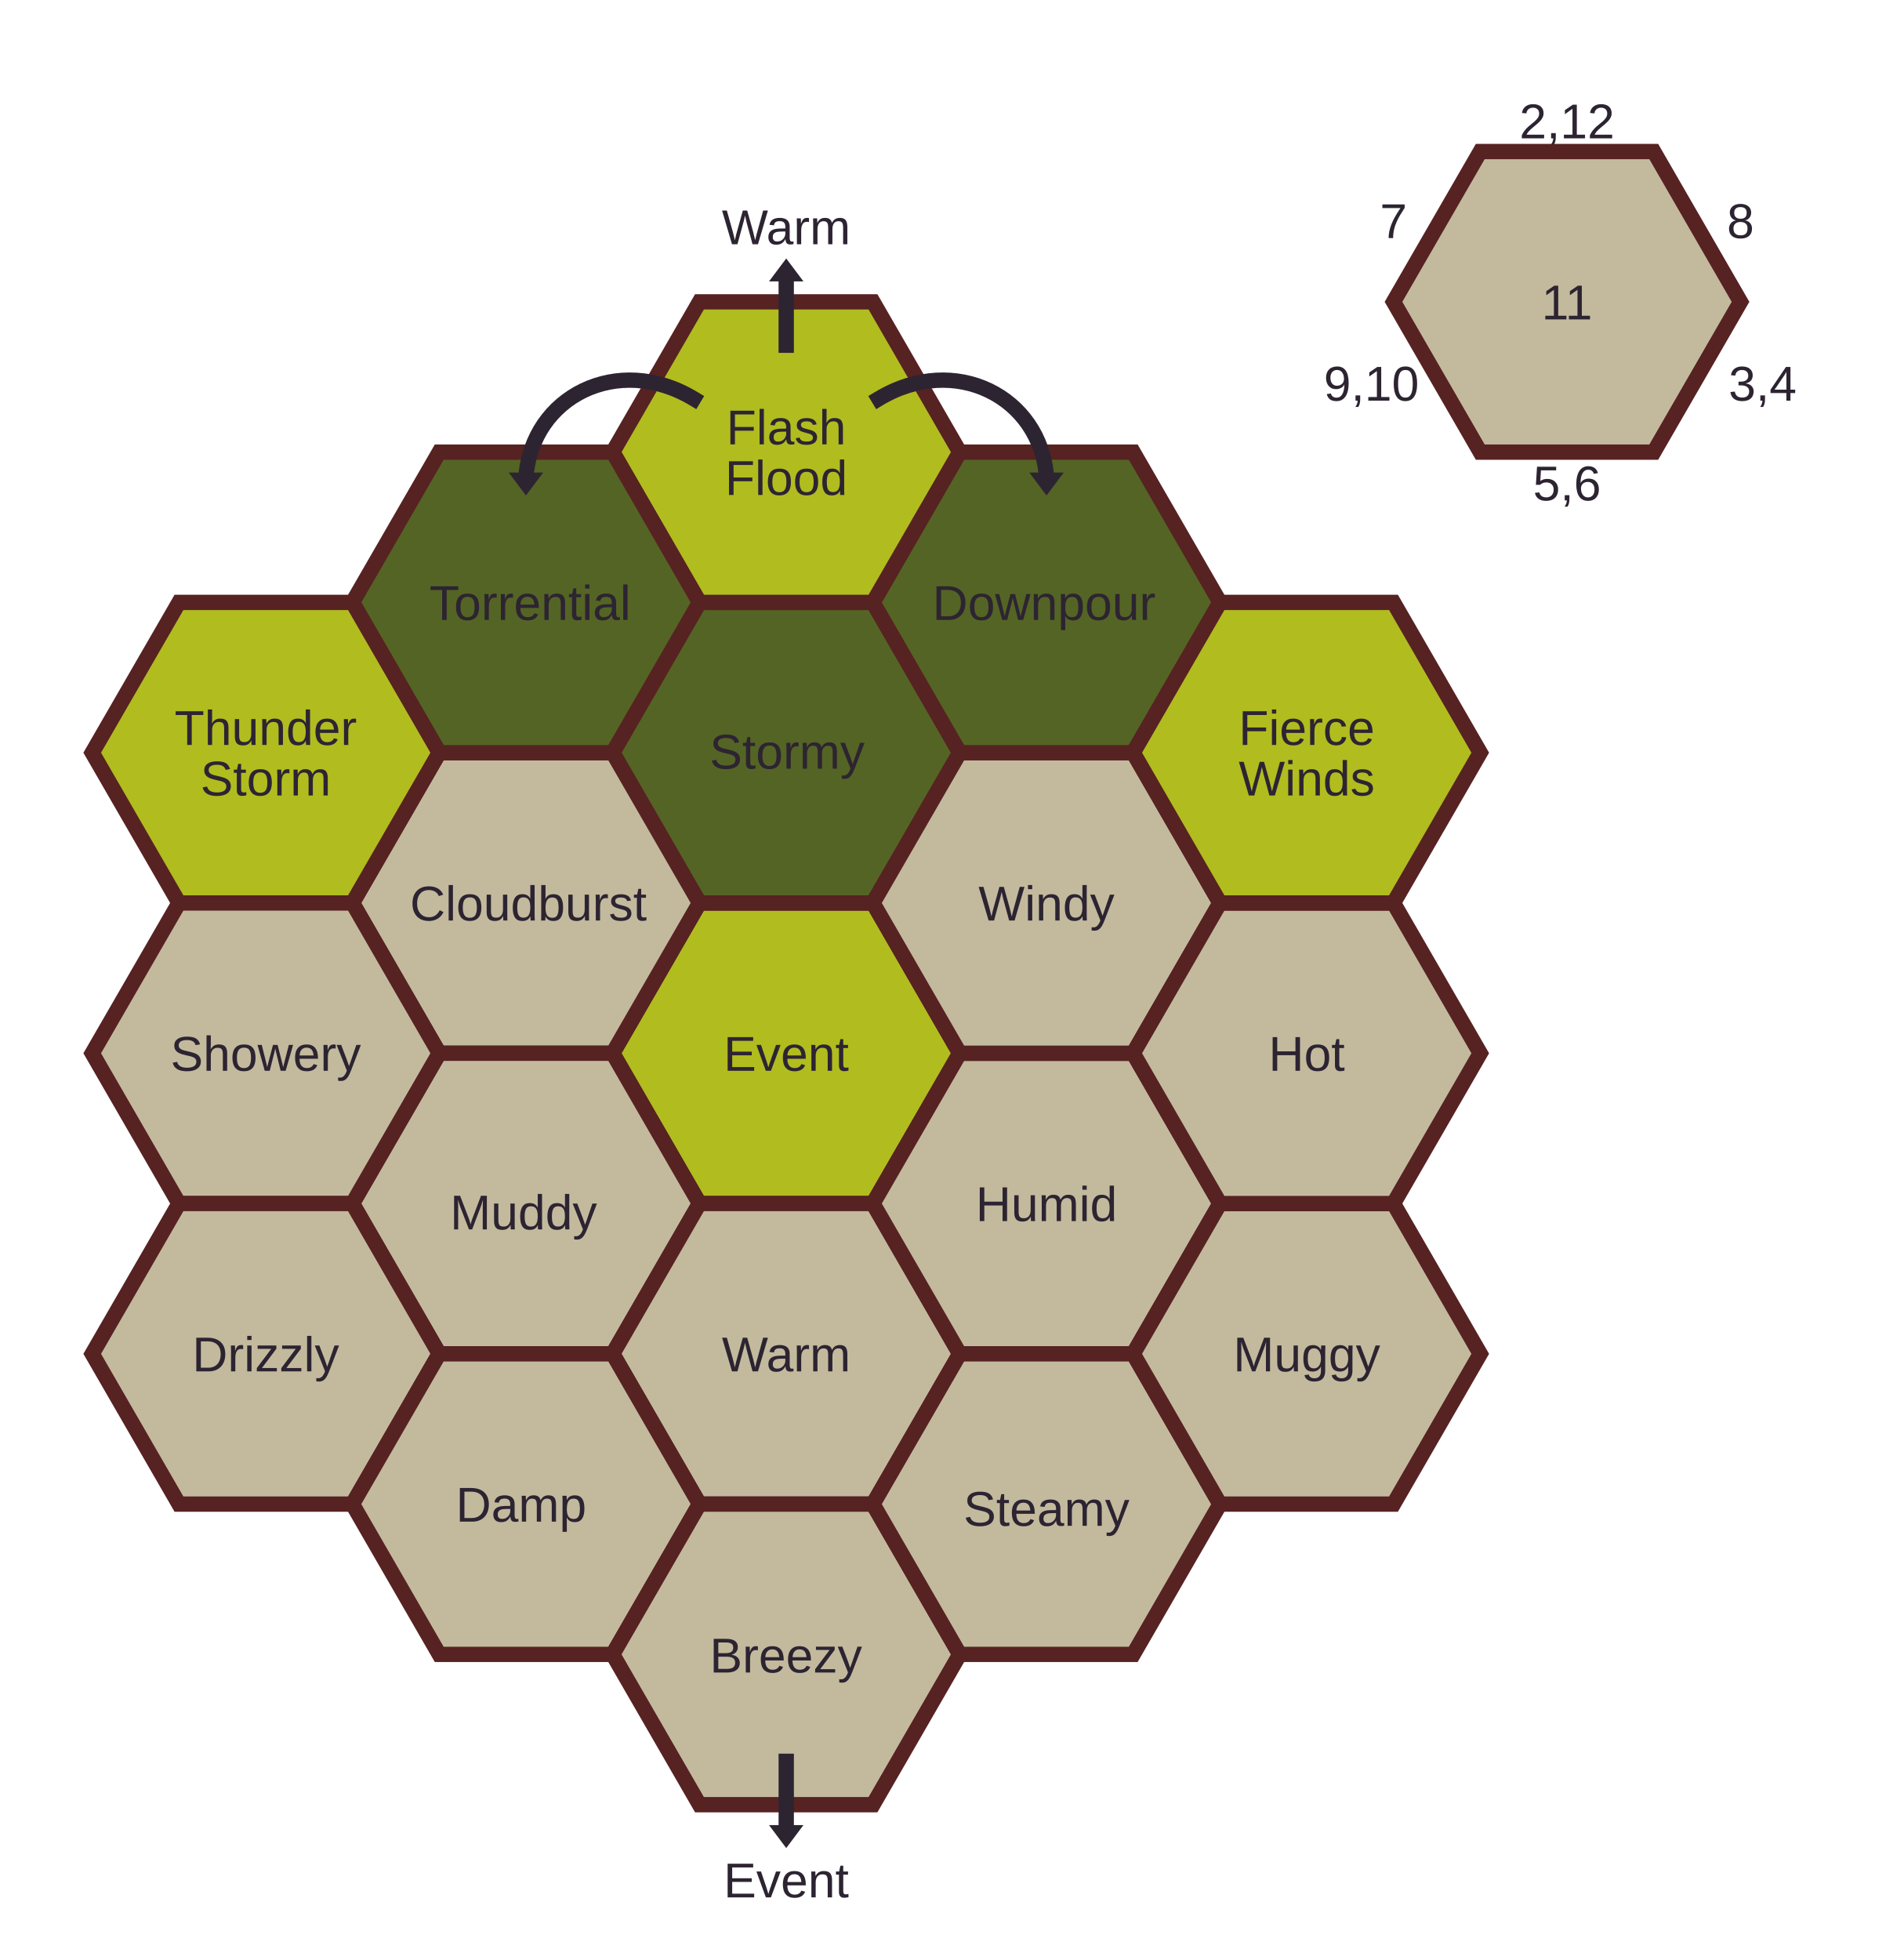
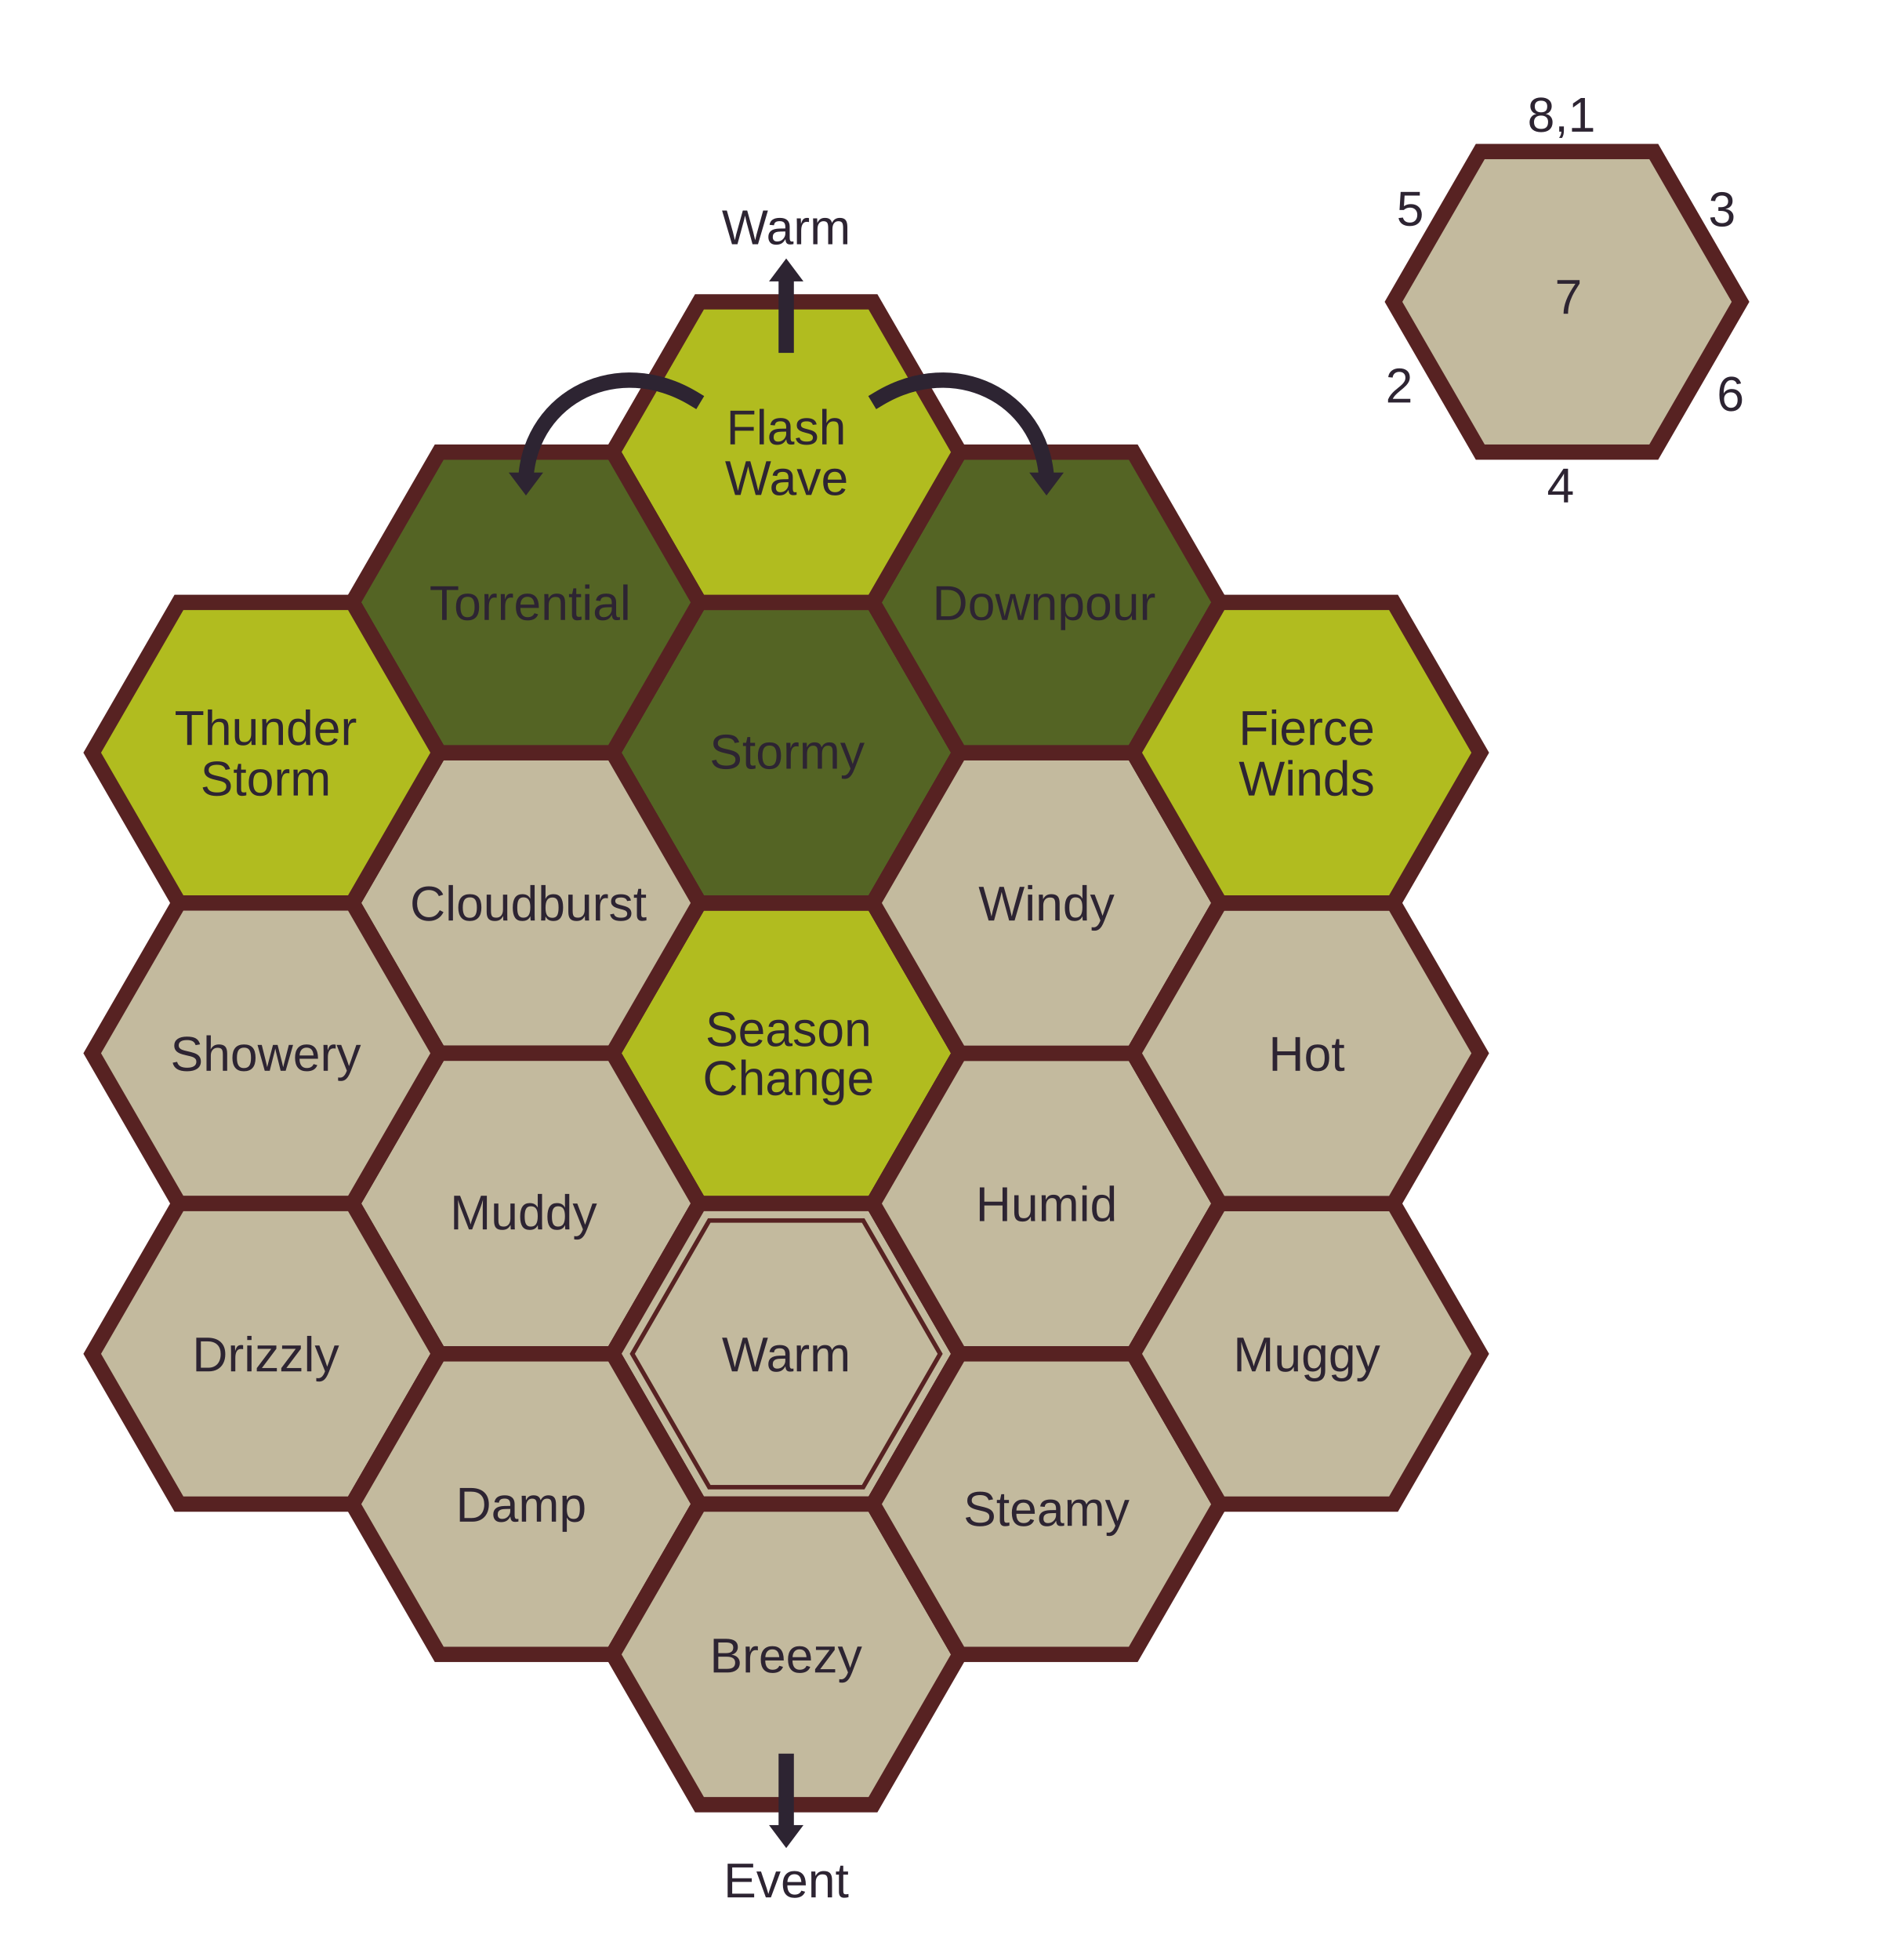
<svg xmlns="http://www.w3.org/2000/svg" width="100%" height="100%" viewBox="0 0 1296 1334" version="1.1" xml:space="preserve" style="fill-rule:evenodd;clip-rule:evenodd;stroke-linecap:square;stroke-miterlimit:1.5;">
-   <g transform="matrix(1,0,0,1,-764,-306)">
+   <g>
    <g id="Weather-Hexflower">
-       <g transform="matrix(6.10688e-17,-0.99733,0.99733,6.10688e-17,828.033,2247.02)">
-         <path d="M1227.44,354.014L1330,413.228L1330,531.654L1227.44,590.867L1124.88,531.654L1124.88,413.228L1227.44,354.014Z" style="fill:rgb(177,188,31);stroke:rgb(87,34,34);stroke-width:10.44px;" />
+       <g>
+         <path d="M417.102,716.857l59.056,-102.286l118.109,0l59.055,102.286l-59.055,102.286l-118.109,0l-59.056,-102.286Z" style="fill:#b1bc1f;stroke:#572222;stroke-width:10.41px;" />
      </g>
-       <g transform="matrix(6.10688e-17,-0.99733,0.99733,6.10688e-17,828.033,2042.45)">
-         <path d="M1227.44,354.014L1330,413.228L1330,531.654L1227.44,590.867L1124.88,531.654L1124.88,413.228L1227.44,354.014Z" style="fill:rgb(84,100,36);stroke:rgb(87,34,34);stroke-width:10.44px;" />
+       <g>
+         <path d="M417.102,512.287l59.056,-102.286l118.109,0l59.055,102.286l-59.055,102.286l-118.109,0l-59.056,-102.286Z" style="fill:#546424;stroke:#572222;stroke-width:10.41px;" />
      </g>
-       <g transform="matrix(6.10688e-17,-0.99733,0.99733,6.10688e-17,650.868,2144.74)">
-         <path d="M1227.44,354.014L1330,413.228L1330,531.654L1227.44,590.867L1124.88,531.654L1124.88,413.228L1227.44,354.014Z" style="fill:rgb(195,186,158);stroke:rgb(87,34,34);stroke-width:10.44px;" />
+       <g>
+         <path d="M239.937,614.577l59.056,-102.286l118.109,0l59.055,102.286l-59.055,102.286l-118.109,0l-59.056,-102.286Z" style="fill:#c3ba9e;stroke:#572222;stroke-width:10.41px;" />
      </g>
-       <g transform="matrix(6.10688e-17,-0.99733,0.99733,6.10688e-17,650.868,2349.31)">
-         <path d="M1227.44,354.014L1330,413.228L1330,531.654L1227.44,590.867L1124.88,531.654L1124.88,413.228L1227.44,354.014Z" style="fill:rgb(195,186,158);stroke:rgb(87,34,34);stroke-width:10.44px;" />
+       <g>
+         <path d="M239.937,819.147l59.056,-102.286l118.109,0l59.055,102.286l-59.055,102.286l-118.109,0l-59.056,-102.286Z" style="fill:#c3ba9e;stroke:#572222;stroke-width:10.41px;" />
      </g>
-       <g transform="matrix(6.10688e-17,-0.99733,0.99733,6.10688e-17,828.033,2451.6)">
-         <path d="M1227.44,354.014L1330,413.228L1330,531.654L1227.44,590.867L1124.88,531.654L1124.88,413.228L1227.44,354.014Z" style="fill:rgb(195,186,158);stroke:rgb(87,34,34);stroke-width:10.44px;" />
+       <g>
+         <path d="M417.102,921.437l59.056,-102.286l118.109,0l59.055,102.286l-59.055,102.286l-118.109,0l-59.056,-102.286Z" style="fill:#c3ba9e;stroke:#572222;stroke-width:10.41px;" />
      </g>
-       <g transform="matrix(6.10688e-17,-0.99733,0.99733,6.10688e-17,1005.2,2349.31)">
-         <path d="M1227.44,354.014L1330,413.228L1330,531.654L1227.44,590.867L1124.88,531.654L1124.88,413.228L1227.44,354.014Z" style="fill:rgb(195,186,158);stroke:rgb(87,34,34);stroke-width:10.44px;" />
+       <path d="M430.424,921.437l52.395,-90.748l104.787,-0l52.394,90.748l-52.394,90.749l-104.787,-0l-52.395,-90.749Z" style="fill:#c3ba9e;stroke:#572222;stroke-width:3px;" />
+       <g>
+         <path d="M594.269,819.147l59.056,-102.286l118.109,0l59.055,102.286l-59.055,102.286l-118.109,0l-59.056,-102.286Z" style="fill:#c3ba9e;stroke:#572222;stroke-width:10.41px;" />
      </g>
-       <g transform="matrix(6.10688e-17,-0.99733,0.99733,6.10688e-17,1359.53,1735.59)">
-         <path d="M1227.44,354.014L1330,413.228L1330,531.654L1227.44,590.867L1124.88,531.654L1124.88,413.228L1227.44,354.014Z" style="fill:rgb(195,186,158);stroke:rgb(87,34,34);stroke-width:10.44px;" />
+       <g>
+         <g>
+           <path d="M948.599,205.427l59.056,-102.286l118.109,0l59.055,102.286l-59.055,102.286l-118.109,0l-59.056,-102.286Z" style="fill:#c3ba9e;stroke:#572222;stroke-width:10.41px;" />
+         </g>
+         <g>
+           <text x="943.22px" y="273.958px" style="font-family:'ArialMT', 'Arial', sans-serif;font-size:33.333px;fill:#2d2432;">2</text>
+         </g>
+         <g>
+           <text x="950.706px" y="153.535px" style="font-family:'ArialMT', 'Arial', sans-serif;font-size:33.333px;fill:#2d2432;">5</text>
+         </g>
+         <g>
+           <text x="1168.75px" y="279.593px" style="font-family:'ArialMT', 'Arial', sans-serif;font-size:33.333px;fill:#2d2432;">6</text>
+         </g>
+         <g>
+           <text x="1162.98px" y="153.958px" style="font-family:'ArialMT', 'Arial', sans-serif;font-size:33.333px;fill:#2d2432;">3</text>
+         </g>
+         <g>
+           <text x="1053.07px" y="341.93px" style="font-family:'ArialMT', 'Arial', sans-serif;font-size:33.333px;fill:#2d2432;">4</text>
+         </g>
+         <g>
+           <text x="1039.78px" y="89.619px" style="font-family:'ArialMT', 'Arial', sans-serif;font-size:33.333px;fill:#2d2432;">8,1</text>
+         </g>
+         <g>
+           <text x="1058.42px" y="213.551px" style="font-family:'ArialMT', 'Arial', sans-serif;font-size:33.333px;fill:#2d2432;">7</text>
+         </g>
      </g>
-       <g transform="matrix(6.10688e-17,-0.99733,0.99733,6.10688e-17,1005.2,2144.74)">
-         <path d="M1227.44,354.014L1330,413.228L1330,531.654L1227.44,590.867L1124.88,531.654L1124.88,413.228L1227.44,354.014Z" style="fill:rgb(195,186,158);stroke:rgb(87,34,34);stroke-width:10.44px;" />
+       <g>
+         <path d="M594.269,614.577l59.056,-102.286l118.109,0l59.055,102.286l-59.055,102.286l-118.109,0l-59.056,-102.286Z" style="fill:#c3ba9e;stroke:#572222;stroke-width:10.41px;" />
      </g>
-       <g transform="matrix(6.10688e-17,-0.99733,0.99733,6.10688e-17,1005.2,1940.17)">
-         <path d="M1227.44,354.014L1330,413.228L1330,531.654L1227.44,590.867L1124.88,531.654L1124.88,413.228L1227.44,354.014Z" style="fill:rgb(84,100,36);stroke:rgb(87,34,34);stroke-width:10.44px;" />
+       <g>
+         <path d="M594.269,410.007l59.056,-102.286l118.109,0l59.055,102.286l-59.055,102.286l-118.109,0l-59.056,-102.286Z" style="fill:#546424;stroke:#572222;stroke-width:10.41px;" />
      </g>
-       <g transform="matrix(6.10688e-17,-0.99733,0.99733,6.10688e-17,828.033,1837.88)">
-         <path d="M1227.44,354.014L1330,413.228L1330,531.654L1227.44,590.867L1124.88,531.654L1124.88,413.228L1227.44,354.014Z" style="fill:rgb(177,188,31);stroke:rgb(87,34,34);stroke-width:10.44px;" />
+       <g>
+         <path d="M417.102,307.717l59.056,-102.286l118.109,0l59.055,102.286l-59.055,102.286l-118.109,0l-59.056,-102.286Z" style="fill:#b1bc1f;stroke:#572222;stroke-width:10.41px;" />
      </g>
-       <g transform="matrix(6.10688e-17,-0.99733,0.99733,6.10688e-17,650.868,1940.17)">
-         <path d="M1227.44,354.014L1330,413.228L1330,531.654L1227.44,590.867L1124.88,531.654L1124.88,413.228L1227.44,354.014Z" style="fill:rgb(84,100,36);stroke:rgb(87,34,34);stroke-width:10.44px;" />
+       <g>
+         <path d="M239.937,410.007l59.056,-102.286l118.109,0l59.055,102.286l-59.055,102.286l-118.109,0l-59.056,-102.286Z" style="fill:#546424;stroke:#572222;stroke-width:10.41px;" />
      </g>
-       <g transform="matrix(6.10688e-17,-0.99733,0.99733,6.10688e-17,473.702,2042.45)">
-         <path d="M1227.44,354.014L1330,413.228L1330,531.654L1227.44,590.867L1124.88,531.654L1124.88,413.228L1227.44,354.014Z" style="fill:rgb(177,188,31);stroke:rgb(87,34,34);stroke-width:10.44px;" />
+       <g>
+         <path d="M62.771,512.287l59.056,-102.286l118.109,0l59.055,102.286l-59.055,102.286l-118.109,0l-59.056,-102.286Z" style="fill:#b1bc1f;stroke:#572222;stroke-width:10.41px;" />
      </g>
-       <g transform="matrix(6.10688e-17,-0.99733,0.99733,6.10688e-17,473.702,2247.02)">
-         <path d="M1227.44,354.014L1330,413.228L1330,531.654L1227.44,590.867L1124.88,531.654L1124.88,413.228L1227.44,354.014Z" style="fill:rgb(195,186,158);stroke:rgb(87,34,34);stroke-width:10.44px;" />
+       <g>
+         <path d="M62.771,716.857l59.056,-102.286l118.109,0l59.055,102.286l-59.055,102.286l-118.109,0l-59.056,-102.286Z" style="fill:#c3ba9e;stroke:#572222;stroke-width:10.41px;" />
      </g>
-       <g transform="matrix(6.10688e-17,-0.99733,0.99733,6.10688e-17,473.702,2451.6)">
-         <path d="M1227.44,354.014L1330,413.228L1330,531.654L1227.44,590.867L1124.88,531.654L1124.88,413.228L1227.44,354.014Z" style="fill:rgb(195,186,158);stroke:rgb(87,34,34);stroke-width:10.44px;" />
+       <g>
+         <path d="M62.771,921.437l59.056,-102.286l118.109,0l59.055,102.286l-59.055,102.286l-118.109,0l-59.056,-102.286Z" style="fill:#c3ba9e;stroke:#572222;stroke-width:10.41px;" />
      </g>
-       <g transform="matrix(6.10688e-17,-0.99733,0.99733,6.10688e-17,650.868,2553.88)">
-         <path d="M1227.44,354.014L1330,413.228L1330,531.654L1227.44,590.867L1124.88,531.654L1124.88,413.228L1227.44,354.014Z" style="fill:rgb(195,186,158);stroke:rgb(87,34,34);stroke-width:10.44px;" />
+       <g>
+         <path d="M239.937,1023.72l59.056,-102.286l118.109,0l59.055,102.286l-59.055,102.286l-118.109,0l-59.056,-102.286Z" style="fill:#c3ba9e;stroke:#572222;stroke-width:10.41px;" />
      </g>
-       <g transform="matrix(6.10688e-17,-0.99733,0.99733,6.10688e-17,828.033,2656.17)">
-         <path d="M1227.44,354.014L1330,413.228L1330,531.654L1227.44,590.867L1124.88,531.654L1124.88,413.228L1227.44,354.014Z" style="fill:rgb(195,186,158);stroke:rgb(87,34,34);stroke-width:10.44px;" />
+       <g>
+         <path d="M417.102,1126.01l59.056,-102.286l118.109,0l59.055,102.286l-59.055,102.286l-118.109,0l-59.056,-102.286Z" style="fill:#c3ba9e;stroke:#572222;stroke-width:10.41px;" />
      </g>
-       <g transform="matrix(6.10688e-17,-0.99733,0.99733,6.10688e-17,1005.2,2553.88)">
-         <path d="M1227.44,354.014L1330,413.228L1330,531.654L1227.44,590.867L1124.88,531.654L1124.88,413.228L1227.44,354.014Z" style="fill:rgb(195,186,158);stroke:rgb(87,34,34);stroke-width:10.44px;" />
+       <g>
+         <path d="M594.269,1023.72l59.056,-102.286l118.109,0l59.055,102.286l-59.055,102.286l-118.109,0l-59.056,-102.286Z" style="fill:#c3ba9e;stroke:#572222;stroke-width:10.41px;" />
      </g>
-       <g transform="matrix(6.10688e-17,-0.99733,0.99733,6.10688e-17,1182.36,2451.6)">
-         <path d="M1227.44,354.014L1330,413.228L1330,531.654L1227.44,590.867L1124.88,531.654L1124.88,413.228L1227.44,354.014Z" style="fill:rgb(195,186,158);stroke:rgb(87,34,34);stroke-width:10.44px;" />
+       <g>
+         <path d="M771.429,921.437l59.056,-102.286l118.109,0l59.055,102.286l-59.055,102.286l-118.109,0l-59.056,-102.286Z" style="fill:#c3ba9e;stroke:#572222;stroke-width:10.41px;" />
      </g>
-       <g transform="matrix(6.10688e-17,-0.99733,0.99733,6.10688e-17,1182.36,2247.02)">
-         <path d="M1227.44,354.014L1330,413.228L1330,531.654L1227.44,590.867L1124.88,531.654L1124.88,413.228L1227.44,354.014Z" style="fill:rgb(195,186,158);stroke:rgb(87,34,34);stroke-width:10.44px;" />
+       <g>
+         <path d="M771.429,716.857l59.056,-102.286l118.109,0l59.055,102.286l-59.055,102.286l-118.109,0l-59.056,-102.286Z" style="fill:#c3ba9e;stroke:#572222;stroke-width:10.41px;" />
      </g>
-       <g transform="matrix(6.10688e-17,-0.99733,0.99733,6.10688e-17,1182.36,2042.45)">
-         <path d="M1227.44,354.014L1330,413.228L1330,531.654L1227.44,590.867L1124.88,531.654L1124.88,413.228L1227.44,354.014Z" style="fill:rgb(177,188,31);stroke:rgb(87,34,34);stroke-width:10.44px;" />
+       <g>
+         <path d="M771.429,512.287l59.056,-102.286l118.109,0l59.055,102.286l-59.055,102.286l-118.109,0l-59.056,-102.286Z" style="fill:#b1bc1f;stroke:#572222;stroke-width:10.41px;" />
      </g>
-       <g transform="matrix(1,0,0,1,-3.45133,1.48472)">
-         <text x="1668.57px" y="577.208px" style="font-family:'ArialMT', 'Arial', sans-serif;font-size:33.333px;fill:rgb(45,36,50);">9,10</text>
-       </g>
-       <g transform="matrix(1,0,0,1,26.6237,-109.159)">
-         <text x="1676.71px" y="577.208px" style="font-family:'ArialMT', 'Arial', sans-serif;font-size:33.333px;fill:rgb(45,36,50);">7</text>
-       </g>
-       <g transform="matrix(1,0,0,1,262.844,1.48472)">
-         <text x="1677.84px" y="577.208px" style="font-family:'ArialMT', 'Arial', sans-serif;font-size:33.333px;fill:rgb(45,36,50);">3,4</text>
-       </g>
-       <g transform="matrix(1,0,0,1,262.844,-109.159)">
-         <text x="1676.71px" y="577.208px" style="font-family:'ArialMT', 'Arial', sans-serif;font-size:33.333px;fill:rgb(45,36,50);">8</text>
-       </g>
-       <g transform="matrix(1,0,0,1,129.696,69.3678)">
-         <text x="1677.84px" y="577.208px" style="font-family:'ArialMT', 'Arial', sans-serif;font-size:33.333px;fill:rgb(45,36,50);">5,6</text>
-       </g>
-       <g transform="matrix(1,0,0,1,129.696,-177.042)">
-         <text x="1668.57px" y="577.208px" style="font-family:'ArialMT', 'Arial', sans-serif;font-size:33.333px;fill:rgb(45,36,50);">2,12</text>
-       </g>
-       <text x="1813.41px" y="523.371px" style="font-family:'ArialMT', 'Arial', sans-serif;font-size:33.333px;fill:rgb(45,36,50);">1<tspan x="1829.47px " y="523.371px ">1</tspan>
-       </text>
    </g>
    <g id="Monsoon-Labels">
      <g>
-         <text x="1258.46px" y="608.445px" style="font-family:'ArialMT', 'Arial', sans-serif;font-size:33.333px;fill:rgb(45,36,50);">Flash</text>
-         <text x="1257.52px" y="642.869px" style="font-family:'ArialMT', 'Arial', sans-serif;font-size:33.333px;fill:rgb(45,36,50);">Flood</text>
+         <text x="494.46px" y="302.445px" style="font-family:'ArialMT', 'Arial', sans-serif;font-size:33.333px;fill:#2d2432;">Flash</text>
+         <text x="493.52px" y="336.869px" style="font-family:'ArialMT', 'Arial', sans-serif;font-size:33.333px;fill:#2d2432;">W<tspan x="523.744px 542.283px " y="336.869px 336.869px ">av</tspan>e</text>
      </g>
-       <text x="1256.59px" y="1034.8px" style="font-family:'ArialMT', 'Arial', sans-serif;font-size:33.333px;fill:rgb(45,36,50);">Event</text>
-       <g>
-         <text x="1607.24px" y="813.018px" style="font-family:'ArialMT', 'Arial', sans-serif;font-size:33.333px;fill:rgb(45,36,50);">Fierce</text>
-         <text x="1607.24px" y="847.442px" style="font-family:'ArialMT', 'Arial', sans-serif;font-size:33.333px;fill:rgb(45,36,50);">Winds</text>
+       <g transform="matrix(1,0,0,1,478.34,711.96)">
+         <text x="1.855px" y="0px" style="font-family:'ArialMT', 'Arial', sans-serif;font-size:33.333px;fill:#2d2432;">Season</text>
+         <text x="0px" y="33.333px" style="font-family:'ArialMT', 'Arial', sans-serif;font-size:33.333px;fill:#2d2432;">Change</text>
      </g>
      <g>
-         <text x="882.805px" y="813.018px" style="font-family:'ArialMT', 'Arial', sans-serif;font-size:33.333px;fill:rgb(45,36,50);">Thunder</text>
-         <text x="900.432px" y="847.442px" style="font-family:'ArialMT', 'Arial', sans-serif;font-size:33.333px;fill:rgb(45,36,50);">Storm</text>
+         <text x="843.24px" y="507.018px" style="font-family:'ArialMT', 'Arial', sans-serif;font-size:33.333px;fill:#2d2432;">Fierce</text>
+         <text x="843.24px" y="541.442px" style="font-family:'ArialMT', 'Arial', sans-serif;font-size:33.333px;fill:#2d2432;">Winds</text>
      </g>
-       <text x="1247.03px" y="829.191px" style="font-family:'ArialMT', 'Arial', sans-serif;font-size:33.333px;fill:rgb(45,36,50);">Stormy</text>
-       <g transform="matrix(1,0,0,1,-5.67935,0)">
-         <text x="1062.02px" y="727.944px" style="font-family:'ArialMT', 'Arial', sans-serif;font-size:33.333px;fill:rgb(45,36,50);">T<tspan x="1078.69px 1097.23px " y="727.944px 727.944px ">or</tspan>rential</text>
+       <g>
+         <text x="118.805px" y="507.018px" style="font-family:'ArialMT', 'Arial', sans-serif;font-size:33.333px;fill:#2d2432;">Thunder</text>
+         <text x="136.432px" y="541.442px" style="font-family:'ArialMT', 'Arial', sans-serif;font-size:33.333px;fill:#2d2432;">Storm</text>
      </g>
-       <g transform="matrix(1,0,0,1,-20.5432,0)">
-         <text x="1419.31px" y="727.944px" style="font-family:'ArialMT', 'Arial', sans-serif;font-size:33.333px;fill:rgb(45,36,50);">Downpour</text>
+       <text x="483.03px" y="523.191px" style="font-family:'ArialMT', 'Arial', sans-serif;font-size:33.333px;fill:#2d2432;">Stormy</text>
+       <g>
+         <g>
+           <text x="292.341px" y="421.944px" style="font-family:'ArialMT', 'Arial', sans-serif;font-size:33.333px;fill:#2d2432;">T</text>
+           <text x="309.011px" y="421.944px" style="font-family:'ArialMT', 'Arial', sans-serif;font-size:33.333px;fill:#2d2432;">orrential</text>
+         </g>
      </g>
-       <g transform="matrix(1,0,0,1,-16.5229,0)">
-         <text x="1644.13px" y="1034.8px" style="font-family:'ArialMT', 'Arial', sans-serif;font-size:33.333px;fill:rgb(45,36,50);">Hot</text>
+       <g>
+         <text x="634.767px" y="421.944px" style="font-family:'ArialMT', 'Arial', sans-serif;font-size:33.333px;fill:#2d2432;">Downpour</text>
      </g>
-       <text x="1603.52px" y="1239.38px" style="font-family:'ArialMT', 'Arial', sans-serif;font-size:33.333px;fill:rgb(45,36,50);">Muggy</text>
-       <text x="880.038px" y="1034.8px" style="font-family:'ArialMT', 'Arial', sans-serif;font-size:33.333px;fill:rgb(45,36,50);">Showery</text>
-       <text x="894.89px" y="1239.38px" style="font-family:'ArialMT', 'Arial', sans-serif;font-size:33.333px;fill:rgb(45,36,50);">Drizzly</text>
-       <text x="1430.07px" y="932.517px" style="font-family:'ArialMT', 'Arial', sans-serif;font-size:33.333px;fill:rgb(45,36,50);">Windy</text>
-       <g transform="matrix(1,0,0,1,-17.2444,210.252)">
-         <text x="1087.63px" y="932.517px" style="font-family:'ArialMT', 'Arial', sans-serif;font-size:33.333px;fill:rgb(45,36,50);">Muddy</text>
+       <g>
+         <text x="863.607px" y="728.8px" style="font-family:'ArialMT', 'Arial', sans-serif;font-size:33.333px;fill:#2d2432;">Hot</text>
      </g>
-       <g transform="matrix(1,0,0,1,-15.6049,0)">
-         <text x="1271px" y="1239.38px" style="font-family:'ArialMT', 'Arial', sans-serif;font-size:33.333px;fill:rgb(45,36,50);">W<tspan x="1301.23px 1319.77px " y="1239.38px 1239.38px ">ar</tspan>m</text>
+       <text x="839.52px" y="933.38px" style="font-family:'ArialMT', 'Arial', sans-serif;font-size:33.333px;fill:#2d2432;">Muggy</text>
+       <text x="116.038px" y="728.8px" style="font-family:'ArialMT', 'Arial', sans-serif;font-size:33.333px;fill:#2d2432;">Showery</text>
+       <text x="130.89px" y="933.38px" style="font-family:'ArialMT', 'Arial', sans-serif;font-size:33.333px;fill:#2d2432;">Drizzly</text>
+       <text x="666.07px" y="626.517px" style="font-family:'ArialMT', 'Arial', sans-serif;font-size:33.333px;fill:#2d2432;">Windy</text>
+       <g>
+         <text x="306.386px" y="836.769px" style="font-family:'ArialMT', 'Arial', sans-serif;font-size:33.333px;fill:#2d2432;">Muddy</text>
      </g>
-       <g transform="matrix(1,0,0,1,-14.7432,-744.452)">
-         <text x="1270.14px" y="1216.68px" style="font-family:'ArialMT', 'Arial', sans-serif;font-size:33.333px;fill:rgb(45,36,50);">W<tspan x="1300.37px 1318.9px " y="1216.68px 1216.68px ">ar</tspan>m</text>
+       <g>
+         <g>
+           <text x="491.395px" y="933.38px" style="font-family:'ArialMT', 'Arial', sans-serif;font-size:33.333px;fill:#2d2432;">W</text>
+           <text x="521.625px" y="933.38px" style="font-family:'ArialMT', 'Arial', sans-serif;font-size:33.333px;fill:#2d2432;">arm</text>
+         </g>
      </g>
-       <g transform="matrix(1,0,0,1,352.691,2.83968)">
-         <text x="1067.18px" y="1341.66px" style="font-family:'ArialMT', 'Arial', sans-serif;font-size:33.333px;fill:rgb(45,36,50);">Steamy</text>
+       <g>
+         <g>
+           <text x="491.397px" y="166.228px" style="font-family:'ArialMT', 'Arial', sans-serif;font-size:33.333px;fill:#2d2432;">W</text>
+           <text x="521.627px" y="166.228px" style="font-family:'ArialMT', 'Arial', sans-serif;font-size:33.333px;fill:#2d2432;">arm</text>
+         </g>
      </g>
-       <g transform="matrix(1,0,0,1,-20.1615,-201.733)">
-         <text x="1063.25px" y="1134.25px" style="font-family:'ArialMT', 'Arial', sans-serif;font-size:33.333px;fill:rgb(45,36,50);">Cloudburst</text>
+       <g>
+         <text x="655.871px" y="1038.5px" style="font-family:'ArialMT', 'Arial', sans-serif;font-size:33.333px;fill:#2d2432;">Steamy</text>
      </g>
-       <text x="1074.31px" y="1341.66px" style="font-family:'ArialMT', 'Arial', sans-serif;font-size:33.333px;fill:rgb(45,36,50);">Damp</text>
-       <g transform="matrix(1,0,0,1,-180.664,307.24)">
-         <text x="1427.79px" y="1137.09px" style="font-family:'ArialMT', 'Arial', sans-serif;font-size:33.333px;fill:rgb(45,36,50);">Breezy</text>
+       <g>
+         <text x="279.089px" y="626.517px" style="font-family:'ArialMT', 'Arial', sans-serif;font-size:33.333px;fill:#2d2432;">Cloudburst</text>
      </g>
-       <g transform="matrix(1,0,0,1,-16.0639,0)">
-         <text x="1444.28px" y="1137.09px" style="font-family:'ArialMT', 'Arial', sans-serif;font-size:33.333px;fill:rgb(45,36,50);">Humid</text>
+       <text x="310.31px" y="1035.66px" style="font-family:'ArialMT', 'Arial', sans-serif;font-size:33.333px;fill:#2d2432;">Damp</text>
+       <g>
+         <text x="483.126px" y="1138.33px" style="font-family:'ArialMT', 'Arial', sans-serif;font-size:33.333px;fill:#2d2432;">Breezy</text>
      </g>
-       <g transform="matrix(1,0,0,1,0,380.699)">
-         <text x="1256.59px" y="1216.68px" style="font-family:'ArialMT', 'Arial', sans-serif;font-size:33.333px;fill:rgb(45,36,50);">Event</text>
+       <g>
+         <text x="664.216px" y="831.09px" style="font-family:'ArialMT', 'Arial', sans-serif;font-size:33.333px;fill:#2d2432;">Humid</text>
+       </g>
+       <g>
+         <text x="492.59px" y="1291.38px" style="font-family:'ArialMT', 'Arial', sans-serif;font-size:33.333px;fill:#2d2432;">Event</text>
      </g>
    </g>
    <g id="Weather-Navigation">
-       <g transform="matrix(1.08881,8.90661e-16,8.89674e-16,0.288675,-115.388,363.795)">
-         <g transform="matrix(0.918431,-2.83367e-15,-2.83053e-15,3.4641,807.657,-200.206)">
-           <path d="M523.494,191.53L535.213,175.905L546.931,191.53L523.494,191.53Z" style="fill:rgb(45,36,50);" />
-           <path d="M535.213,234.96L535.213,188.405" style="fill:none;stroke:rgb(45,36,50);stroke-width:10.42px;" />
+       <g>
+         <g>
+           <path d="M523.489,191.53l11.719,-15.625l11.718,15.625l-23.437,0Z" style="fill:#2d2432;" />
+           <path d="M535.208,234.96l0,-46.555" style="fill:none;stroke:#2d2432;stroke-width:10.42px;" />
        </g>
      </g>
-       <g transform="matrix(1,-0,-0,1,764,306)">
-         <path d="M369.738,321.611L358.033,337.246L346.3,321.632L369.738,321.611Z" style="fill:rgb(45,36,50);" />
-         <path d="M472.202,271.339C420.55,240.262 362.079,269.823 358.022,324.746" style="fill:none;stroke:rgb(45,36,50);stroke-width:10.42px;" />
+       <g>
+         <path d="M369.738,321.611l-11.705,15.635l-11.733,-15.614l23.438,-0.021Z" style="fill:#2d2432;" />
+         <path d="M472.202,271.339c-51.652,-31.077 -110.123,-1.516 -114.18,53.407" style="fill:none;stroke:#2d2432;stroke-width:10.42px;" />
      </g>
-       <g transform="matrix(-1,0,0,1,2598.42,0)">
-         <g transform="matrix(-1,0,0,1,1834.42,306)">
-           <path d="M724.118,321.632L712.385,337.246L700.68,321.611L724.118,321.632Z" style="fill:rgb(45,36,50);" />
-           <path d="M598.216,271.339C649.868,240.262 708.339,269.823 712.396,324.746" style="fill:none;stroke:rgb(45,36,50);stroke-width:10.42px;" />
+       <g>
+         <g>
+           <path d="M724.118,321.632l-11.733,15.614l-11.705,-15.635l23.438,0.021Z" style="fill:#2d2432;" />
+           <path d="M598.216,271.339c51.652,-31.077 110.123,-1.516 114.18,53.407" style="fill:none;stroke:#2d2432;stroke-width:10.42px;" />
        </g>
      </g>
-       <g transform="matrix(-1.56918,-6.98492e-16,-1.31753e-15,-0.288675,3337.91,1681.93)">
-         <g transform="matrix(-0.637277,1.54199e-15,2.90857e-15,-3.4641,1640.29,4766.38)">
-           <path d="M546.931,1242.2L535.213,1257.83L523.494,1242.2L546.931,1242.2Z" style="fill:rgb(45,36,50);" />
-           <path d="M535.213,1198.77L535.213,1245.33" style="fill:none;stroke:rgb(45,36,50);stroke-width:10.42px;" />
+       <g>
+         <g>
+           <path d="M546.932,1242.19l-11.718,15.63l-11.719,-15.63l23.437,0Z" style="fill:#2d2432;" />
+           <path d="M535.214,1198.76l-0,46.56" style="fill:none;stroke:#2d2432;stroke-width:10.42px;" />
        </g>
      </g>
    </g>
  </g>
</svg>
